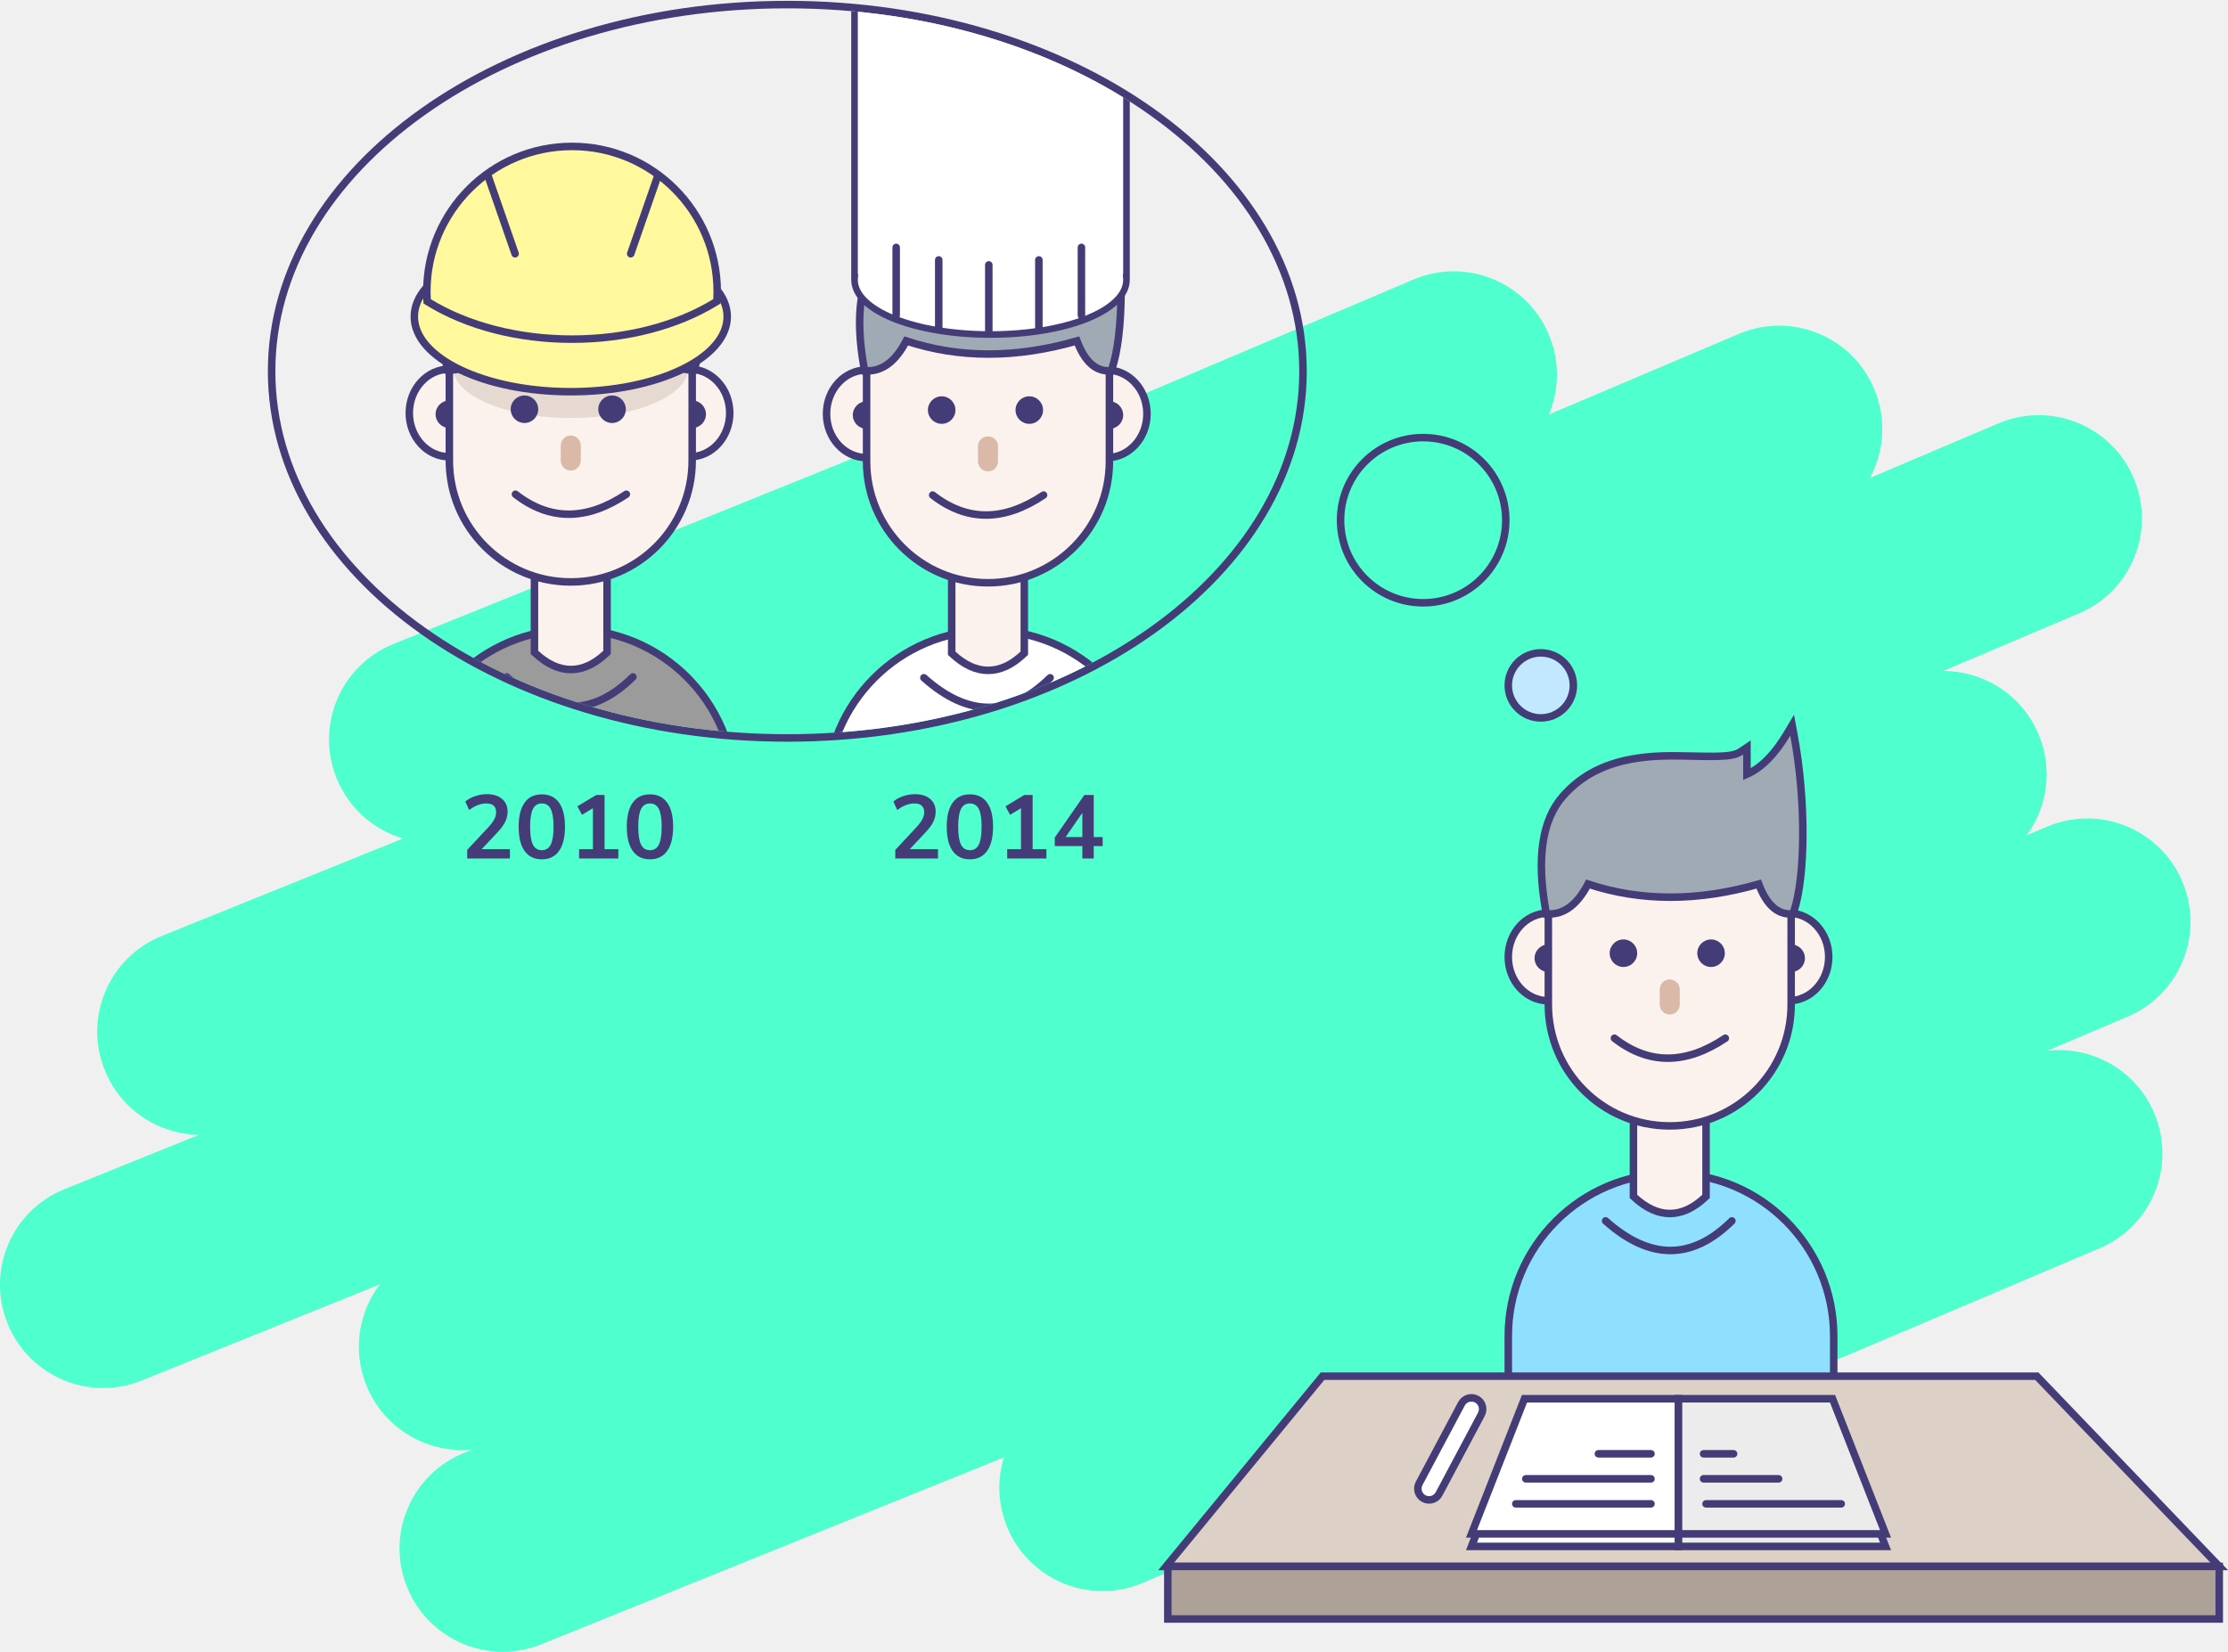
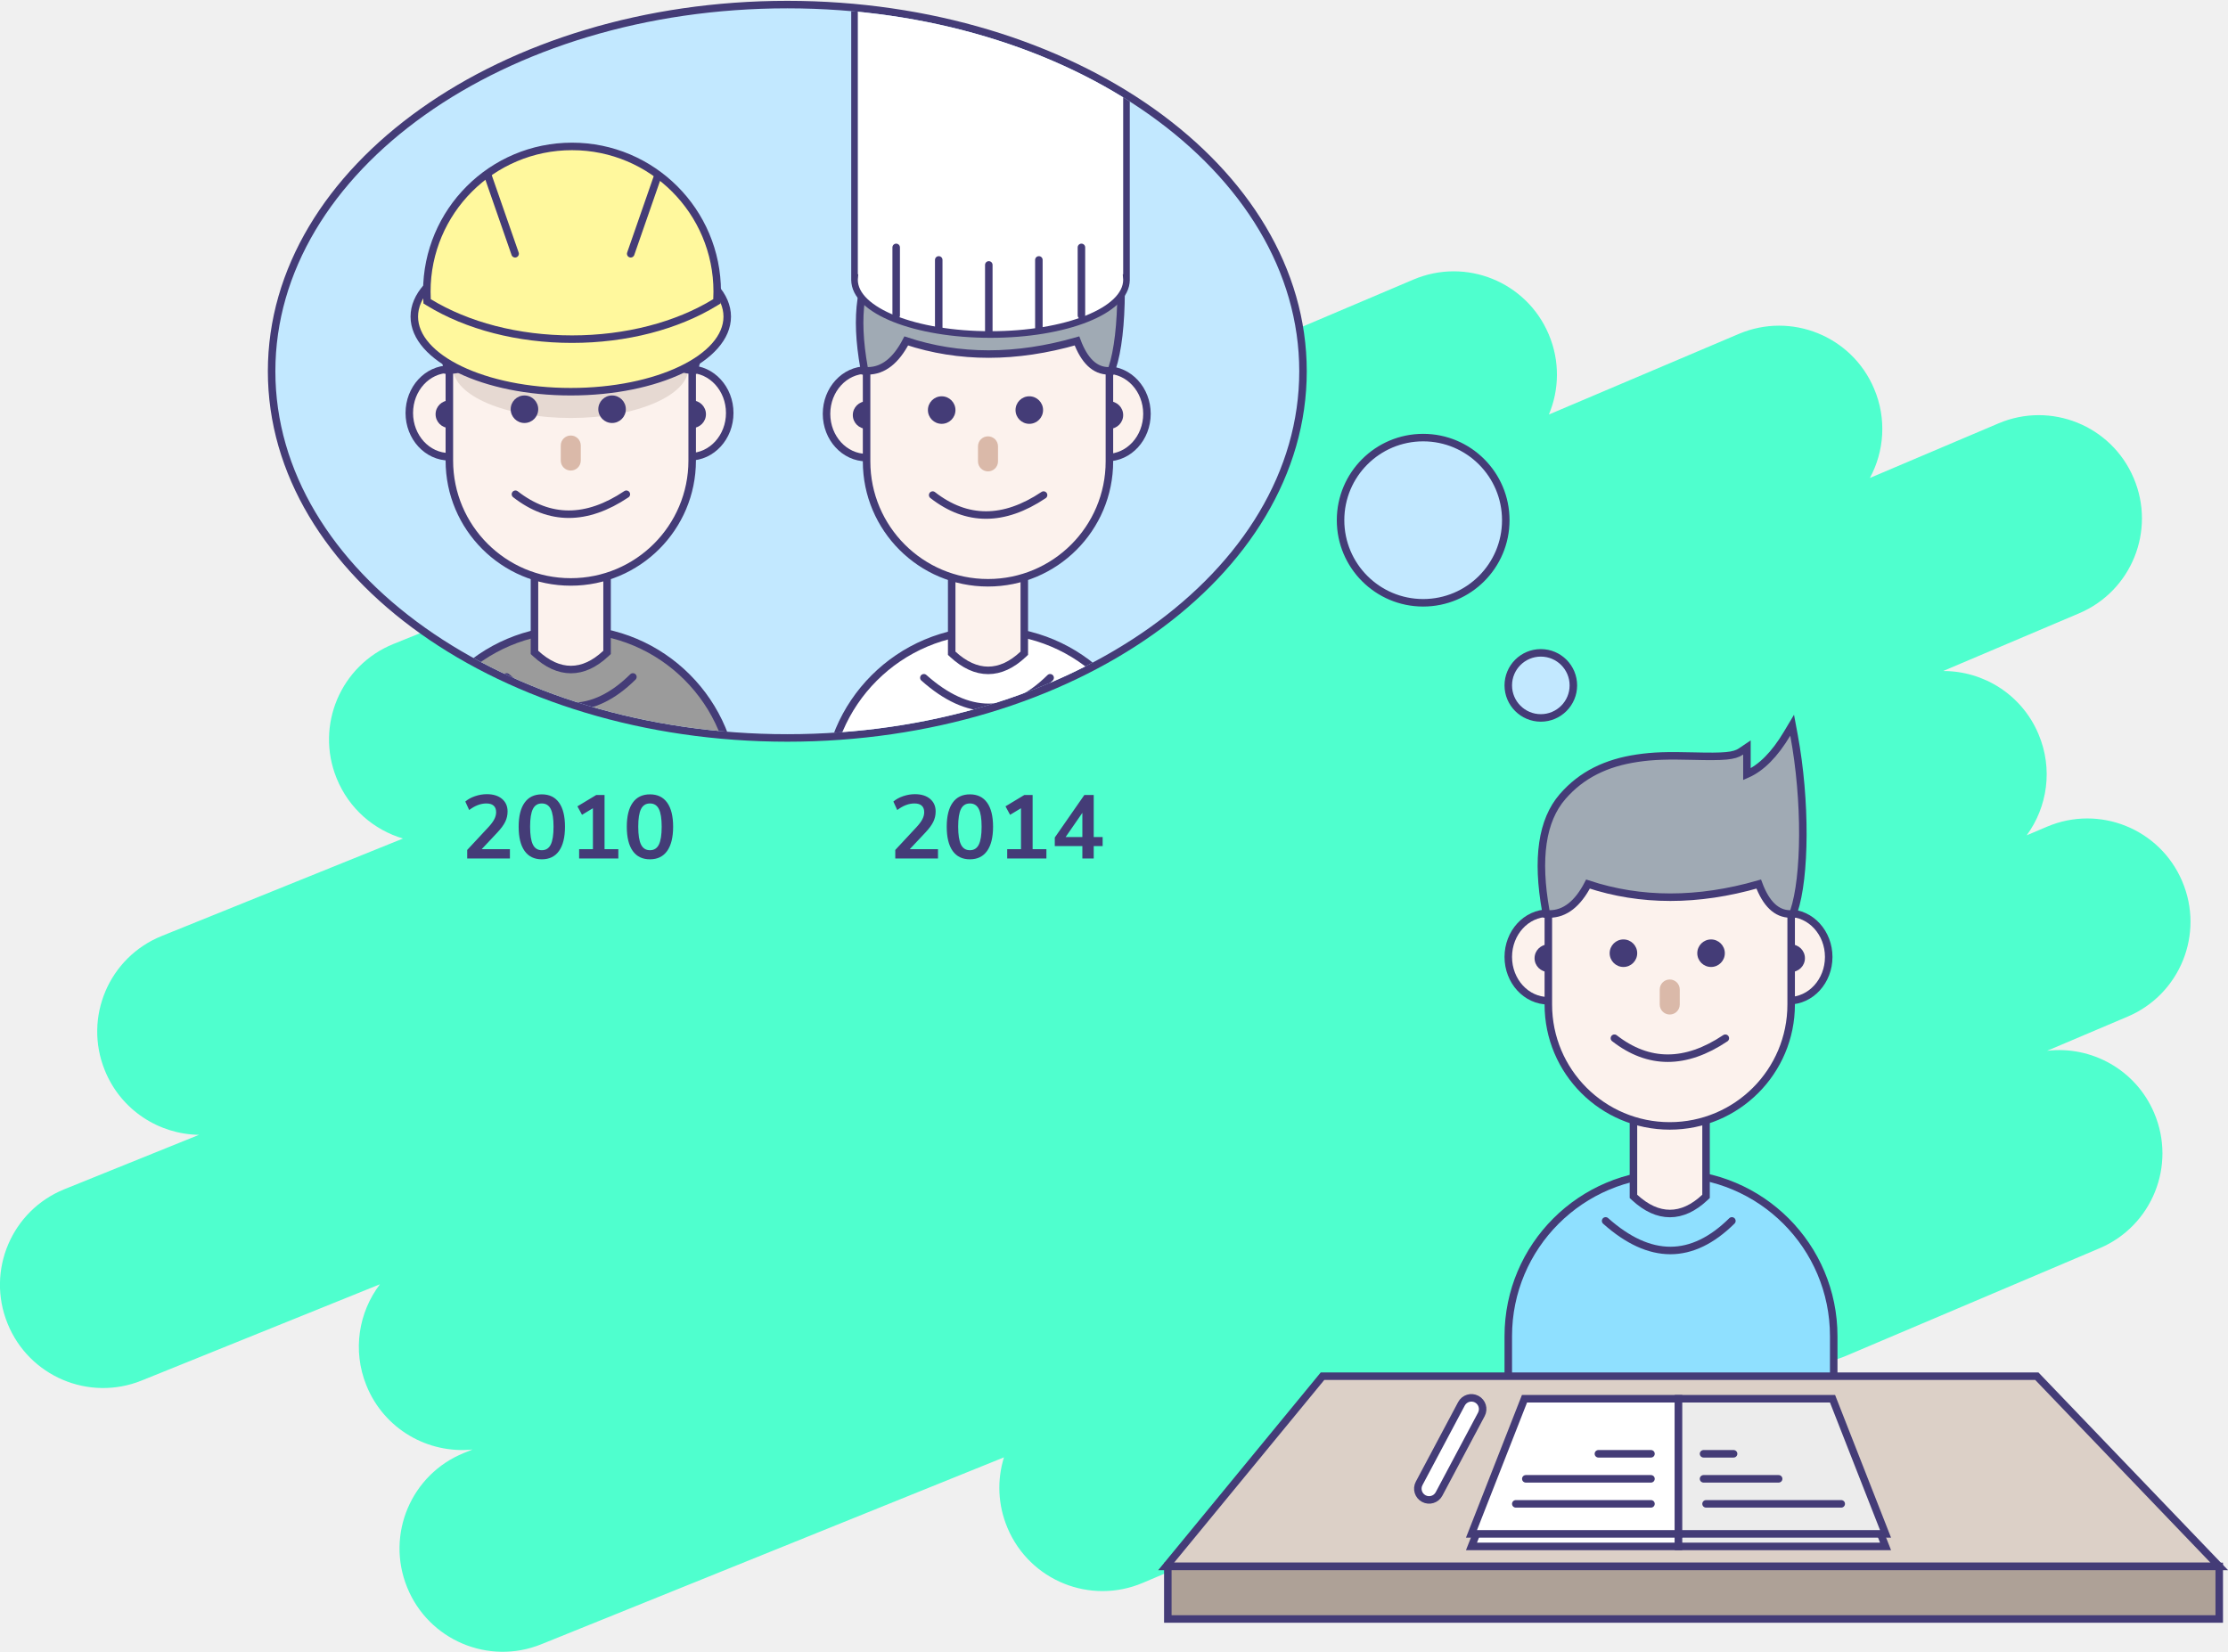
<svg xmlns="http://www.w3.org/2000/svg" xmlns:xlink="http://www.w3.org/1999/xlink" width="534px" height="396px" viewBox="0 0 534 396" version="1.1">
  <defs>
    <path d="M275.1,141.6 C264.662,141.6 256.2,133.138 256.2,122.7 C256.2,112.262 264.662,103.8 275.1,103.8 C285.538,103.8 294,112.262 294,122.7 C294,133.138 285.538,141.6 275.1,141.6 Z M122.7,174 C54.935,174 0,135.049 0,87 C0,38.951 54.935,0 122.7,0 C190.465,0 245.4,38.951 245.4,87 C245.4,135.049 190.465,174 122.7,174 Z" id="path-1" />
  </defs>
  <g id="WebDesign" stroke="none" stroke-width="1" fill="none" fill-rule="evenodd">
    <g id="Étapes-VAE" transform="translate(-218, -1040)">
      <g id="Recevabilité" transform="translate(217, 1042)">
        <g id="Recevabilite">
          <path d="M416.155,317.481 L274.899,377.441 C262.342,382.771 247.841,376.912 242.511,364.355 L242.488,364.301 C240.115,358.71 239.96,352.734 241.626,347.354 L130.735,392.157 C118.087,397.267 103.691,391.156 98.581,378.508 L98.559,378.453 C93.449,365.805 99.559,351.409 112.207,346.299 L114.264,345.468 C103.597,346.571 93.051,340.585 88.832,330.144 L88.81,330.089 C85.426,321.712 86.963,312.569 92.062,305.864 L34.97,328.931 C22.322,334.041 7.926,327.93 2.816,315.282 L2.794,315.227 C-2.317,302.579 3.794,288.183 16.442,283.073 L48.705,270.038 C39.056,269.907 29.968,264.094 26.126,254.586 L26.104,254.531 C20.994,241.883 27.105,227.487 39.753,222.377 L97.586,199.011 C90.616,196.946 84.619,191.839 81.685,184.575 L81.662,184.52 C76.552,171.872 82.663,157.476 95.311,152.366 L214.736,104.115 C223.266,100.669 232.592,102.326 239.327,107.651 L339.784,65.01 C352.341,59.68 366.841,65.538 372.171,78.095 L372.195,78.15 C374.908,84.541 374.722,91.436 372.23,97.368 L417.767,78.039 C430.324,72.709 444.825,78.567 450.155,91.124 L450.178,91.179 C453.23,98.369 452.614,106.196 449.172,112.574 L479.994,99.491 C492.551,94.161 507.051,100.02 512.381,112.577 L512.404,112.631 C517.735,125.188 511.876,139.689 499.319,145.019 L466.718,158.857 C476.364,158.823 485.547,164.477 489.552,173.912 L489.575,173.967 C493.104,182.281 491.728,191.447 486.75,198.24 L491.631,196.168 C504.188,190.838 518.689,196.696 524.019,209.253 L524.042,209.308 C529.372,221.865 523.514,236.365 510.957,241.695 L491.631,249.899 C502.267,248.625 512.899,254.425 517.295,264.78 L517.318,264.835 C522.648,277.392 516.789,291.892 504.232,297.222 L443.519,322.994 C433.862,327.093 423.055,324.575 416.155,317.481 Z" id="Bg" fill="#4FFFCE" />
          <g id="Characters" transform="translate(67, 0)">
            <g id="Thinking">
              <circle id="Oval-11" stroke="#443C77" stroke-width="1.8" fill="#C2E8FF" cx="303.3" cy="162.3" r="7.8" />
+               <path d="M275.1,142.5 C264.165,142.5 255.3,133.635 255.3,122.7 C255.3,111.765 264.165,102.9 275.1,102.9 C286.035,102.9 294.9,111.765 294.9,122.7 C294.9,133.635 286.035,142.5 275.1,142.5 Z M122.7,174.9 C54.491,174.9 -0.9,135.625 -0.9,87 C-0.9,38.375 54.491,-0.9 122.7,-0.9 C190.909,-0.9 246.3,38.375 246.3,87 C246.3,135.625 190.909,174.9 122.7,174.9 Z" id="Mask-Copy" stroke="#443C77" stroke-width="1.8" fill="#C2E8FF" />
              <mask id="mask-2" fill="white">
                <use xlink:href="#path-1" />
              </mask>
-               <path stroke="#443C77" stroke-width="1.8" d="M275.1,142.5 C264.165,142.5 255.3,133.635 255.3,122.7 C255.3,111.765 264.165,102.9 275.1,102.9 C286.035,102.9 294.9,111.765 294.9,122.7 C294.9,133.635 286.035,142.5 275.1,142.5 Z M122.7,174.9 C54.491,174.9 -0.9,135.625 -0.9,87 C-0.9,38.375 54.491,-0.9 122.7,-0.9 C190.909,-0.9 246.3,38.375 246.3,87 C246.3,135.625 190.909,174.9 122.7,174.9 Z" />
+               <g id="Mask" />
              <g id="Charact" mask="url(#mask-2)">
                <g transform="translate(33, -41)">
                  <g>
                    <g id="Charact2" transform="translate(100, 0)">
                      <rect id="Rectangle-8" stroke="#443C77" stroke-width="1.8" fill="#FFFFFF" x="-0.9" y="190.1" width="78" height="98.4" rx="39" />
                      <circle id="Oval-4" fill="#443C77" cx="37.5" cy="224.9" r="3.3" />
                      <circle id="Oval-4" fill="#443C77" cx="37.5" cy="242.9" r="3.3" />
                      <circle id="Oval-4" fill="#443C77" cx="37.5" cy="260.9" r="3.3" />
                      <path d="M29.1,172.7 L46.5,172.7 L46.5,195.59 L46.215,195.857 C43.497,198.403 40.699,199.7 37.837,199.7 C34.978,199.7 32.158,198.405 29.391,195.863 L29.1,195.595 L29.1,172.7 Z" id="Rectangle-7" stroke="#443C77" stroke-width="1.8" fill="#FCF2ED" />
                      <ellipse id="Oval-5" stroke="#443C77" stroke-width="1.8" fill="#FCF2ED" cx="8.7" cy="138.2" rx="9.6" ry="10.5" />
                      <circle id="Oval-4" fill="#443C77" cx="8.7" cy="138.5" r="3.3" />
                      <ellipse id="Oval-5" stroke="#443C77" stroke-width="1.8" fill="#FCF2ED" cx="66.3" cy="138.2" rx="9.6" ry="10.5" />
                      <circle id="Oval-4" fill="#443C77" cx="66.9" cy="138.5" r="3.3" />
                      <rect id="Rectangle-4" stroke="#443C77" stroke-width="1.8" fill="#FCF2ED" x="8.7" y="99.5" width="58.2" height="79.2" rx="29.1" />
                      <circle id="Oval-4" fill="#443C77" cx="26.7" cy="137.3" r="3.3" />
                      <circle id="Oval-4" fill="#443C77" cx="47.7" cy="137.3" r="3.3" />
                      <rect id="Rectangle-6" fill="#DAB9A9" x="35.4" y="143.6" width="4.8" height="8.4" rx="2.4" />
                      <path d="M24.54,157.679 C32.729,164.059 41.589,164.059 51.121,157.679" id="Path-2" stroke="#443C77" stroke-width="1.8" stroke-linecap="round" />
                      <path d="M56.299,94.393 C59.732,92.891 62.942,89.669 65.914,84.694 L67.135,82.649 L67.571,84.99 C70.509,100.758 70.32,119.09 67.539,127.284 L67.332,127.895 L66.687,127.895 C63.394,127.895 60.883,125.435 59.127,120.728 C44.54,124.923 30.892,124.927 18.205,120.729 C15.75,125.455 12.673,127.895 8.979,127.895 L8.226,127.895 L8.093,127.153 C5.851,114.616 7.159,105.471 12.112,99.761 C16.696,94.477 22.624,91.65 30.011,90.556 C33.939,89.974 37.242,89.903 43.568,90.058 C50.846,90.236 53.228,90.067 54.893,88.935 L56.299,87.98 L56.299,89.68 C56.299,92.175 56.299,92.598 56.299,94.394 Z" id="Path-3" stroke="#443C77" stroke-width="1.8" fill="#A0AAB4" />
                      <path d="M22.431,201.473 C33.035,210.928 43.122,210.928 52.692,201.473" id="Path-4" stroke="#443C77" stroke-width="1.8" stroke-linecap="round" />
                      <path d="M5.832,105.542 L5.808,105.542 L5.808,22.283 L70.992,22.283 L70.992,105.542 L70.968,105.542 C70.984,105.715 70.992,105.889 70.992,106.062 C70.992,113.519 56.369,119.192 38.4,119.192 C20.431,119.192 5.808,113.519 5.808,106.062 C5.808,105.889 5.816,105.715 5.832,105.542 Z" id="Combined-Shape" stroke="#443C77" stroke-width="1.584" fill="#FFFFFF" />
                      <path d="M37.993,118.798 L37.993,102.506" id="Path-6" stroke="#443C77" stroke-width="1.8" stroke-linecap="round" />
                      <path d="M49.993,117.598 L49.993,101.306" id="Path-6" stroke="#443C77" stroke-width="1.8" stroke-linecap="round" />
                      <path d="M60.193,114.598 L60.193,98.306" id="Path-6" stroke="#443C77" stroke-width="1.8" stroke-linecap="round" />
                      <path d="M15.793,114.598 L15.793,98.306" id="Path-6" stroke="#443C77" stroke-width="1.8" stroke-linecap="round" transform="translate(15.79336, 106.4521) scale(-1, 1) translate(-15.79336, -106.4521) " />
                      <path d="M25.993,117.598 L25.993,101.306" id="Path-6" stroke="#443C77" stroke-width="1.8" stroke-linecap="round" transform="translate(25.99336, 109.4521) scale(-1, 1) translate(-25.99336, -109.4521) " />
                    </g>
                    <g id="Charact1" transform="translate(0, 75)">
                      <rect id="Rectangle-8" stroke="#443C77" stroke-width="1.8" fill="#9B9B9B" x="-0.9" y="114.9" width="78" height="98.4" rx="39" />
                      <path d="M29.1,97.5 L46.5,97.5 L46.5,120.39 L46.215,120.657 C43.497,123.203 40.699,124.5 37.837,124.5 C34.978,124.5 32.158,123.205 29.391,120.663 L29.1,120.395 L29.1,97.5 Z" id="Rectangle-7" stroke="#443C77" stroke-width="1.8" fill="#FCF2ED" />
                      <ellipse id="Oval-5" stroke="#443C77" stroke-width="1.8" fill="#FCF2ED" cx="8.7" cy="63" rx="9.6" ry="10.5" />
                      <circle id="Oval-4" fill="#443C77" cx="8.7" cy="63.3" r="3.3" />
                      <ellipse id="Oval-5" stroke="#443C77" stroke-width="1.8" fill="#FCF2ED" cx="66.3" cy="63" rx="9.6" ry="10.5" />
                      <circle id="Oval-4" fill="#443C77" cx="66.9" cy="63.3" r="3.3" />
                      <rect id="Rectangle-4" stroke="#443C77" stroke-width="1.8" fill="#FCF2ED" x="8.7" y="24.3" width="58.2" height="79.2" rx="29.1" />
                      <ellipse id="Oval-9" fill="#E6D9D2" cx="37.8" cy="52.2" rx="28.2" ry="12" />
                      <circle id="Oval-4" fill="#443C77" cx="26.7" cy="62.1" r="3.3" />
                      <circle id="Oval-4" fill="#443C77" cx="47.7" cy="62.1" r="3.3" />
                      <rect id="Rectangle-6" fill="#DAB9A9" x="35.4" y="68.4" width="4.8" height="8.4" rx="2.4" />
                      <path d="M24.54,82.479 C32.729,88.859 41.589,88.859 51.121,82.479" id="Path-2" stroke="#443C77" stroke-width="1.8" stroke-linecap="round" />
                      <path d="M53.743,34.281 C53.988,33.944 54.29,33.488 54.627,32.924 L55.848,30.879 L56.284,33.221 C57.255,38.434 58.981,41.676 61.405,43.782 C62.059,44.35 62.746,44.825 63.572,45.305 C63.951,45.525 65.297,46.253 65.582,46.419 C67.853,47.745 68.505,49.237 67.539,52.084 L67.332,52.695 L66.687,52.695 C63.394,52.695 60.883,50.235 59.127,45.528 C44.54,49.723 30.892,49.727 18.205,45.529 C15.75,50.255 12.673,52.695 8.979,52.695 L8.226,52.695 L8.093,51.953 C5.851,39.416 7.159,30.271 12.112,24.561 C16.696,19.277 22.624,16.45 30.011,15.356 C33.939,14.774 37.242,14.703 43.568,14.858 C50.846,15.036 53.228,14.867 54.893,13.735 L56.299,12.78 L56.299,14.48 C56.299,17.485 56.299,17.485 56.299,20.495 L56.275,20.704 C54.63,27.599 53.786,32.153 53.743,34.281 Z" id="Path-3" stroke="#443C77" stroke-width="1.8" fill="#FFA171" />
                      <ellipse id="Oval-8" stroke="#443C77" stroke-width="1.8" fill="#FFF89D" cx="37.8" cy="39.9" rx="37.5" ry="18" />
                      <path d="M3.349,35.762 C3.316,35.144 3.3,34.523 3.3,33.9 C3.3,14.68 18.88,-0.9 38.1,-0.9 C57.32,-0.9 72.9,14.68 72.9,33.9 C72.9,34.523 72.884,35.144 72.851,35.762 L72.826,36.235 L72.422,36.483 C63.23,42.11 51.052,45.3 38.1,45.3 C25.148,45.3 12.97,42.11 3.778,36.483 L3.374,36.235 L3.349,35.762 Z" id="Combined-Shape" stroke="#443C77" stroke-width="1.8" fill="#FFF89D" />
                      <path d="M22.431,126.273 C33.035,135.728 43.122,135.728 52.692,126.273" id="Path-4" stroke="#443C77" stroke-width="1.8" stroke-linecap="round" />
                      <path d="M17.967,6.158 L24.461,24.831" id="Path-5" stroke="#443C77" stroke-width="1.8" stroke-linecap="round" />
                      <path d="M52.167,6.158 L58.661,24.831" id="Path-5" stroke="#443C77" stroke-width="1.8" stroke-linecap="round" transform="translate(55.41386, 15.49453) scale(-1, 1) translate(-55.41386, -15.49453) " />
                    </g>
                  </g>
                </g>
              </g>
            </g>
            <path d="M56.215,201.554 L56.215,203.8 L45.977,203.8 L45.977,201.748 L51.161,196.175 C51.766,195.513 52.208,194.904 52.489,194.35 C52.77,193.796 52.91,193.245 52.91,192.698 C52.91,192.006 52.712,191.484 52.316,191.132 C51.92,190.779 51.341,190.602 50.578,190.602 C49.21,190.602 47.834,191.128 46.452,192.179 L45.523,190.149 C46.128,189.616 46.902,189.188 47.845,188.864 C48.788,188.54 49.735,188.378 50.686,188.378 C52.212,188.378 53.422,188.752 54.314,189.501 C55.207,190.25 55.654,191.258 55.654,192.525 C55.654,193.403 55.466,194.228 55.092,194.998 C54.718,195.768 54.084,196.629 53.191,197.579 L49.454,201.554 L56.215,201.554 Z M63.862,203.994 C62.062,203.994 60.686,203.328 59.736,201.996 C58.786,200.664 58.31,198.724 58.31,196.175 C58.31,193.655 58.786,191.733 59.736,190.408 C60.686,189.083 62.062,188.421 63.862,188.421 C65.662,188.421 67.037,189.083 67.987,190.408 C68.938,191.733 69.413,193.655 69.413,196.175 C69.413,198.71 68.938,200.646 67.987,201.986 C67.037,203.325 65.662,203.994 63.862,203.994 Z M63.862,201.813 C64.841,201.813 65.554,201.363 66,200.463 C66.446,199.563 66.67,198.134 66.67,196.175 C66.67,194.231 66.446,192.816 66,191.931 C65.554,191.045 64.841,190.602 63.862,190.602 C62.882,190.602 62.17,191.045 61.723,191.931 C61.277,192.816 61.054,194.231 61.054,196.175 C61.054,198.134 61.277,199.563 61.723,200.463 C62.17,201.363 62.882,201.813 63.862,201.813 Z M78.895,201.554 L82.2,201.554 L82.2,203.8 L72.804,203.8 L72.804,201.554 L76.109,201.554 L76.109,191.747 L73.495,193.324 L72.394,191.294 L76.908,188.572 L78.895,188.572 L78.895,201.554 Z M89.782,203.994 C87.982,203.994 86.606,203.328 85.656,201.996 C84.706,200.664 84.23,198.724 84.23,196.175 C84.23,193.655 84.706,191.733 85.656,190.408 C86.606,189.083 87.982,188.421 89.782,188.421 C91.582,188.421 92.957,189.083 93.907,190.408 C94.858,191.733 95.333,193.655 95.333,196.175 C95.333,198.71 94.858,200.646 93.907,201.986 C92.957,203.325 91.582,203.994 89.782,203.994 Z M89.782,201.813 C90.761,201.813 91.474,201.363 91.92,200.463 C92.366,199.563 92.59,198.134 92.59,196.175 C92.59,194.231 92.366,192.816 91.92,191.931 C91.474,191.045 90.761,190.602 89.782,190.602 C88.802,190.602 88.09,191.045 87.643,191.931 C87.197,192.816 86.974,194.231 86.974,196.175 C86.974,198.134 87.197,199.563 87.643,200.463 C88.09,201.363 88.802,201.813 89.782,201.813 Z" id="2010" fill="#443C77" />
            <path d="M158.815,201.554 L158.815,203.8 L148.577,203.8 L148.577,201.748 L153.761,196.175 C154.366,195.513 154.808,194.904 155.089,194.35 C155.37,193.796 155.51,193.245 155.51,192.698 C155.51,192.006 155.312,191.484 154.916,191.132 C154.52,190.779 153.941,190.602 153.178,190.602 C151.81,190.602 150.434,191.128 149.052,192.179 L148.123,190.149 C148.728,189.616 149.502,189.188 150.445,188.864 C151.388,188.54 152.335,188.378 153.286,188.378 C154.812,188.378 156.022,188.752 156.914,189.501 C157.807,190.25 158.254,191.258 158.254,192.525 C158.254,193.403 158.066,194.228 157.692,194.998 C157.318,195.768 156.684,196.629 155.791,197.579 L152.054,201.554 L158.815,201.554 Z M166.462,203.994 C164.662,203.994 163.286,203.328 162.336,201.996 C161.386,200.664 160.91,198.724 160.91,196.175 C160.91,193.655 161.386,191.733 162.336,190.408 C163.286,189.083 164.662,188.421 166.462,188.421 C168.262,188.421 169.637,189.083 170.587,190.408 C171.538,191.733 172.013,193.655 172.013,196.175 C172.013,198.71 171.538,200.646 170.587,201.986 C169.637,203.325 168.262,203.994 166.462,203.994 Z M166.462,201.813 C167.441,201.813 168.154,201.363 168.6,200.463 C169.046,199.563 169.27,198.134 169.27,196.175 C169.27,194.231 169.046,192.816 168.6,191.931 C168.154,191.045 167.441,190.602 166.462,190.602 C165.482,190.602 164.77,191.045 164.323,191.931 C163.877,192.816 163.654,194.231 163.654,196.175 C163.654,198.134 163.877,199.563 164.323,200.463 C164.77,201.363 165.482,201.813 166.462,201.813 Z M181.495,201.554 L184.8,201.554 L184.8,203.8 L175.404,203.8 L175.404,201.554 L178.709,201.554 L178.709,191.747 L176.095,193.324 L174.994,191.294 L179.508,188.572 L181.495,188.572 L181.495,201.554 Z M198.278,198.659 L198.278,200.819 L196.14,200.819 L196.14,203.8 L193.418,203.8 L193.418,200.819 L186.809,200.819 L186.809,198.767 L193.894,188.572 L196.14,188.572 L196.14,198.659 L198.278,198.659 Z M189.401,198.659 L193.418,198.659 L193.418,192.849 L189.401,198.659 Z" id="2014" fill="#443C77" />
            <g id="DE" transform="translate(296.4, 174)">
              <path d="M76.694,158.355 C66.481,165.055 52.468,168.9 37.5,168.9 C23.134,168.9 9.64,165.36 -0.472,159.131 L-0.9,158.868 L-0.9,144.3 C-0.9,122.761 16.561,105.3 38.1,105.3 C59.639,105.3 77.1,122.761 77.1,144.3 L77.1,158.088 L76.694,158.355 Z" id="Combined-Shape" stroke="#443C77" stroke-width="1.8" fill="#8FE0FF" />
              <path d="M29.1,87.9 L46.5,87.9 L46.5,110.79 L46.215,111.057 C43.497,113.603 40.699,114.9 37.837,114.9 C34.978,114.9 32.158,113.605 29.391,111.063 L29.1,110.795 L29.1,87.9 Z" id="Rectangle-7" stroke="#443C77" stroke-width="1.8" fill="#FCF2ED" />
              <ellipse id="Oval-5" stroke="#443C77" stroke-width="1.8" fill="#FCF2ED" cx="8.7" cy="53.4" rx="9.6" ry="10.5" />
              <circle id="Oval-4" fill="#443C77" cx="8.7" cy="53.7" r="3.3" />
              <ellipse id="Oval-5" stroke="#443C77" stroke-width="1.8" fill="#FCF2ED" cx="66.3" cy="53.4" rx="9.6" ry="10.5" />
              <circle id="Oval-4" fill="#443C77" cx="66.9" cy="53.7" r="3.3" />
              <rect id="Rectangle-4" stroke="#443C77" stroke-width="1.8" fill="#FCF2ED" x="8.7" y="14.7" width="58.2" height="79.2" rx="29.1" />
              <circle id="Oval-4" fill="#443C77" cx="26.7" cy="52.5" r="3.3" />
              <circle id="Oval-4" fill="#443C77" cx="47.7" cy="52.5" r="3.3" />
              <rect id="Rectangle-6" fill="#DAB9A9" x="35.4" y="58.8" width="4.8" height="8.4" rx="2.4" />
              <path d="M24.54,72.879 C32.729,79.259 41.589,79.259 51.121,72.879" id="Path-2" stroke="#443C77" stroke-width="1.8" stroke-linecap="round" />
              <path d="M56.299,9.594 C59.732,8.091 62.942,4.869 65.914,-0.106 L67.135,-2.151 L67.571,0.19 C70.509,15.958 70.32,34.29 67.539,42.484 L67.332,43.095 L66.687,43.095 C63.394,43.095 60.883,40.635 59.127,35.928 C44.54,40.123 30.892,40.127 18.205,35.929 C15.75,40.655 12.673,43.095 8.979,43.095 L8.226,43.095 L8.093,42.353 C5.851,29.816 7.159,20.671 12.112,14.961 C16.696,9.677 22.624,6.85 30.011,5.756 C33.939,5.174 37.242,5.103 43.568,5.258 C50.846,5.436 53.228,5.267 54.893,4.135 L56.299,3.18 L56.299,4.88 C56.299,7.375 56.299,7.798 56.299,9.594 Z" id="Path-3" stroke="#443C77" stroke-width="1.8" fill="#A0AAB4" />
              <path d="M22.431,116.673 C33.035,126.128 43.122,126.128 52.692,116.673" id="Path-4" stroke="#443C77" stroke-width="1.8" stroke-linecap="round" />
            </g>
          </g>
          <g id="Desk" transform="translate(281.8, 328.8)" stroke="#443C77" stroke-width="1.8">
            <g id="Bureau">
              <path d="M36.175,-0.9 L207.384,-0.9 L251.11,44.7 L-1.305,44.7 L36.175,-0.9 Z" id="Rectangle-12" fill="#DCD0C7" />
              <rect id="Rectangle-13" fill="#AEA197" x="-0.9" y="44.7" width="252" height="12.6" />
            </g>
            <g id="Livre" transform="translate(73, 5)">
              <path d="M11.586,2.5 L48.5,2.5 L48.5,34.9 L-1.12,34.9 L11.586,2.5 Z" id="Rectangle-14" fill="#FFFFFF" />
              <path d="M60.786,2.5 L97.7,2.5 L97.7,34.9 L48.08,34.9 L60.786,2.5 Z" id="Rectangle-14" fill="#ECECEC" transform="translate(73.09999, 18.7) scale(-1, 1) translate(-73.09999, -18.7) " />
              <path d="M11.586,-0.5 L48.5,-0.5 L48.5,31.9 L-1.12,31.9 L11.586,-0.5 Z" id="Rectangle-14" fill="#FFFFFF" />
              <path d="M60.786,-0.5 L97.7,-0.5 L97.7,31.9 L48.08,31.9 L60.786,-0.5 Z" id="Rectangle-14" fill="#ECECEC" transform="translate(73.09999, 15.7) scale(-1, 1) translate(-73.09999, -15.7) " />
              <path d="M41.9,24.7 L9.5,24.7" id="Line-3" stroke-linecap="round" />
              <path d="M41.9,18.7 L11.9,18.7" id="Line-3" stroke-linecap="round" />
              <path d="M41.9,12.7 L29.3,12.7" id="Line-3" stroke-linecap="round" />
              <path d="M87.5,24.7 L55.1,24.7" id="Line-3" stroke-linecap="round" />
              <path d="M72.5,18.7 L54.5,18.7" id="Line-3" stroke-linecap="round" />
              <path d="M61.7,12.7 L54.5,12.7" id="Line-3" stroke-linecap="round" />
            </g>
            <rect id="Stylo" fill="#FFFFFF" transform="translate(66.79101, 16.52227) rotate(28) translate(-66.79101, -16.52227) " x="64.091" y="3.022" width="5.4" height="27" rx="2.7" />
          </g>
        </g>
      </g>
    </g>
  </g>
</svg>
